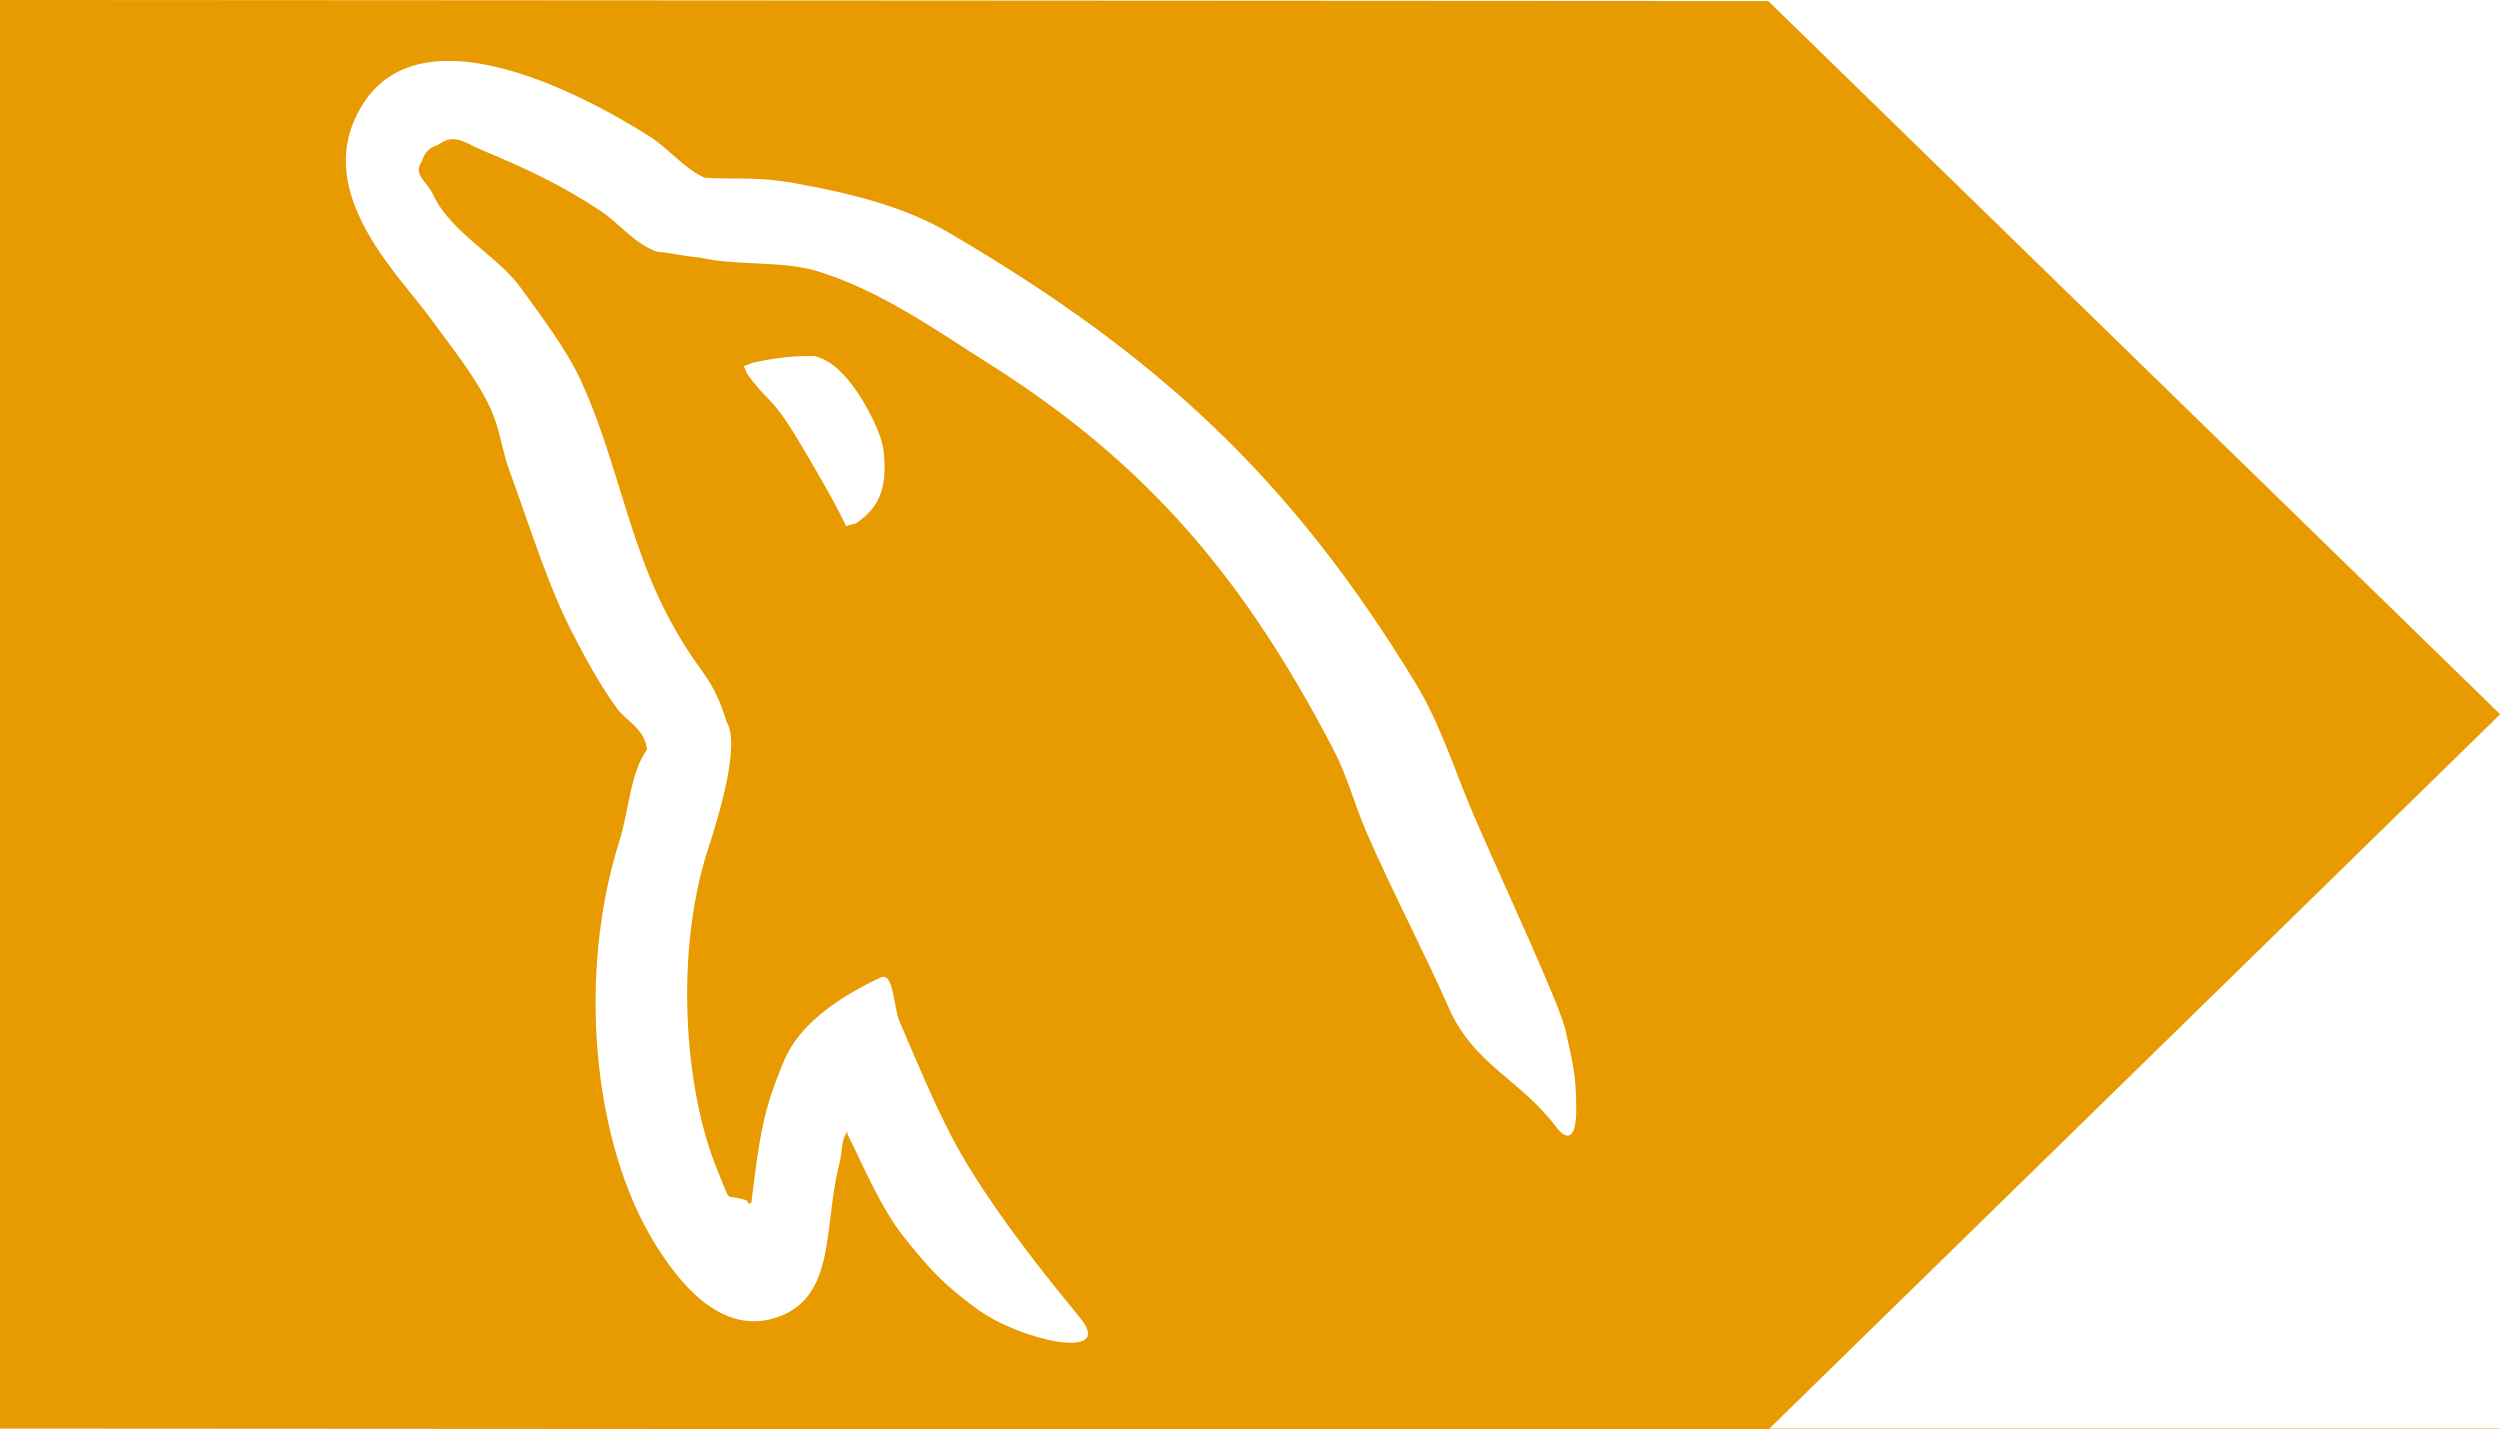
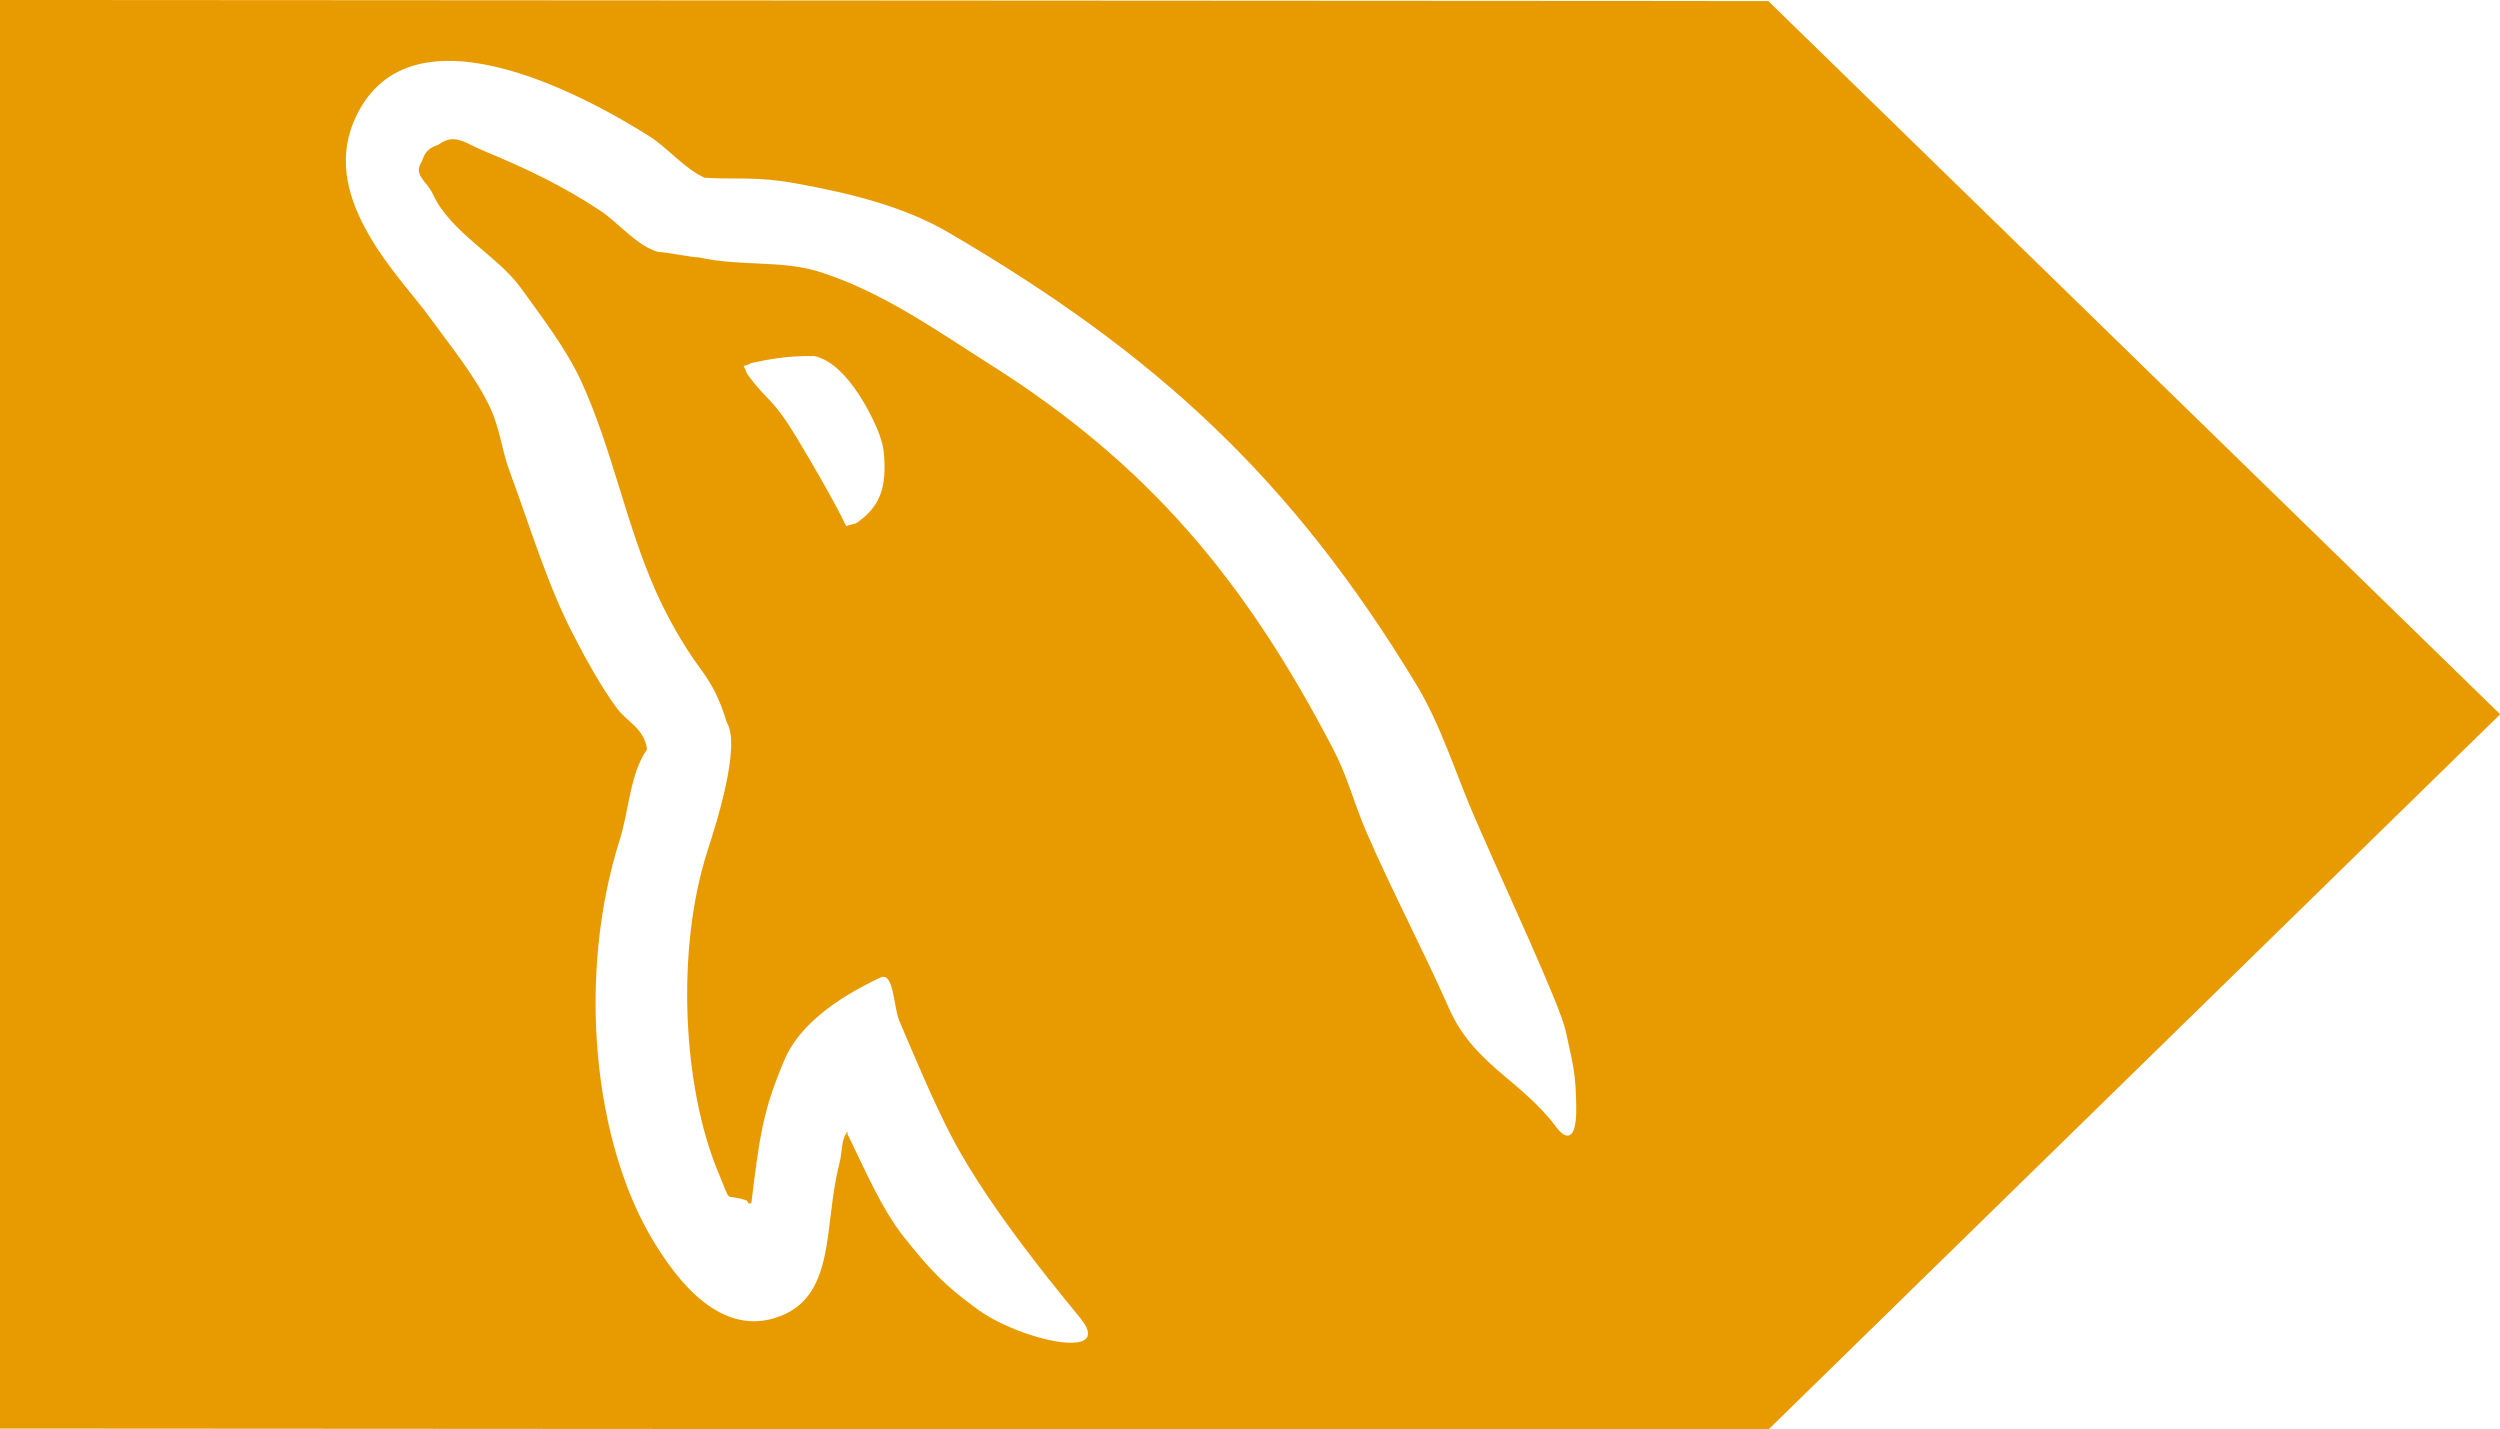
<svg xmlns="http://www.w3.org/2000/svg" width="100%" height="100%" viewBox="0 0 28 16" version="1.1" xml:space="preserve" style="fill-rule:evenodd;clip-rule:evenodd;stroke-linejoin:round;stroke-miterlimit:2;">
-   <g id="Layer1" transform="matrix(1,0,0,1,0,16)">
-     <path d="M8.197,0L28.002,0L28.002,16L8.197,16L0,7.988L8.197,0ZM24.32,12.622C24.441,12.784 24.549,12.765 24.544,12.402C24.54,12.035 24.512,11.939 24.427,11.548C24.364,11.26 23.765,9.977 23.423,9.194C23.19,8.66 23.037,8.134 22.746,7.655C21.351,5.357 19.848,3.97 17.52,2.607C17.024,2.317 16.435,2.168 15.798,2.053C15.357,1.973 15.121,2.012 14.783,1.991C14.577,1.905 14.362,1.652 14.168,1.529C13.397,1.042 11.419,-0.02 10.848,1.375C10.487,2.256 11.387,3.115 11.708,3.561C11.934,3.874 12.223,4.225 12.385,4.577C12.491,4.808 12.509,5.04 12.6,5.285C12.824,5.888 13.018,6.543 13.307,7.101C13.454,7.383 13.614,7.68 13.799,7.932C13.913,8.087 14.107,8.155 14.137,8.394C13.947,8.66 13.937,9.073 13.83,9.41C13.35,10.927 13.531,12.811 14.23,13.935C14.444,14.279 14.949,15.018 15.644,14.735C16.252,14.487 16.116,13.719 16.29,13.041C16.329,12.888 16.305,12.776 16.382,12.672L16.382,12.703C16.566,13.072 16.757,13.532 17.014,13.855C17.306,14.221 17.47,14.397 17.842,14.667C18.317,15.011 19.348,15.238 19.009,14.788C18.921,14.67 18.001,13.601 17.55,12.734C17.334,12.32 17.147,11.863 16.966,11.441C16.896,11.279 16.903,10.877 16.75,10.949C16.221,11.197 15.829,11.507 15.675,11.873C15.429,12.456 15.397,12.737 15.306,13.474C15.252,13.494 15.282,13.456 15.244,13.443C14.989,13.355 15.096,13.513 14.936,13.134C14.534,12.176 14.459,10.634 14.813,9.533C14.905,9.248 15.196,8.349 15.029,8.086C14.949,7.823 14.869,7.671 14.721,7.47C14.538,7.222 14.356,6.895 14.229,6.608C13.9,5.862 13.746,5.023 13.399,4.269C13.233,3.908 12.953,3.543 12.723,3.223C12.468,2.867 11.937,2.605 11.739,2.176C11.669,2.023 11.512,1.963 11.616,1.806C11.649,1.7 11.696,1.656 11.801,1.621C11.979,1.484 12.107,1.606 12.293,1.683C12.786,1.888 13.197,2.083 13.615,2.361C13.816,2.493 14.018,2.751 14.261,2.822C14.353,2.822 14.629,2.883 14.722,2.883C15.155,2.983 15.639,2.915 16.044,3.037C16.758,3.255 17.399,3.716 17.981,4.083C19.753,5.204 20.833,6.491 21.825,8.394C21.984,8.7 22.053,8.993 22.193,9.317C22.477,9.972 22.834,10.646 23.116,11.287C23.397,11.927 23.922,12.091 24.32,12.622ZM16.012,3.988C15.721,3.983 15.515,4.02 15.297,4.068C15.297,4.081 15.218,4.093 15.218,4.107C15.231,4.107 15.25,4.175 15.258,4.186C15.491,4.51 15.528,4.428 15.813,4.902C15.972,5.165 16.236,5.616 16.369,5.894C16.382,5.881 16.474,5.868 16.488,5.855C16.733,5.682 16.831,5.478 16.788,5.057C16.765,4.839 16.573,4.509 16.488,4.385C16.374,4.221 16.212,4.032 16.012,3.988Z" style="fill:rgb(232,155,0);" />
-   </g>
  <g id="Layer11">
    <path d="M19.805,0.012L0,0L0,16L19.805,16.012L28.002,8L19.805,0.012ZM17.429,12.622C17.55,12.784 17.659,12.765 17.654,12.402C17.65,12.035 17.622,11.939 17.536,11.548C17.474,11.26 16.874,9.977 16.533,9.194C16.299,8.66 16.147,8.134 15.856,7.655C14.46,5.357 12.957,3.97 10.629,2.607C10.134,2.317 9.545,2.168 8.908,2.053C8.466,1.973 8.231,2.012 7.893,1.991C7.686,1.905 7.472,1.652 7.278,1.529C6.507,1.042 4.529,-0.02 3.957,1.375C3.597,2.256 4.496,3.115 4.818,3.561C5.044,3.874 5.333,4.225 5.495,4.577C5.601,4.808 5.619,5.04 5.71,5.285C5.934,5.888 6.128,6.543 6.417,7.101C6.563,7.383 6.724,7.68 6.909,7.932C7.022,8.087 7.216,8.155 7.247,8.394C7.057,8.66 7.046,9.073 6.94,9.41C6.459,10.927 6.64,12.811 7.339,13.935C7.554,14.279 8.059,15.018 8.754,14.735C9.361,14.487 9.226,13.719 9.399,13.041C9.439,12.888 9.415,12.776 9.492,12.672L9.492,12.703C9.676,13.072 9.867,13.532 10.124,13.855C10.416,14.221 10.579,14.397 10.952,14.667C11.427,15.011 12.457,15.238 12.119,14.788C12.031,14.67 11.111,13.601 10.66,12.734C10.444,12.32 10.257,11.863 10.075,11.441C10.005,11.279 10.013,10.877 9.86,10.949C9.33,11.197 8.938,11.507 8.785,11.873C8.538,12.456 8.507,12.737 8.415,13.474C8.361,13.494 8.392,13.456 8.354,13.443C8.099,13.355 8.205,13.513 8.046,13.134C7.644,12.176 7.569,10.634 7.923,9.533C8.015,9.248 8.306,8.349 8.138,8.086C8.058,7.823 7.979,7.671 7.831,7.47C7.648,7.222 7.465,6.895 7.339,6.608C7.009,5.862 6.855,5.023 6.509,4.269C6.343,3.908 6.063,3.543 5.832,3.223C5.577,2.867 5.046,2.605 4.849,2.176C4.779,2.023 4.621,1.963 4.726,1.806C4.759,1.7 4.806,1.656 4.91,1.621C5.089,1.484 5.217,1.606 5.403,1.683C5.896,1.888 6.307,2.083 6.725,2.361C6.925,2.493 7.128,2.751 7.371,2.822C7.463,2.822 7.739,2.883 7.831,2.883C8.264,2.983 8.749,2.915 9.153,3.037C9.868,3.255 10.509,3.716 11.091,4.083C12.863,5.204 13.943,6.491 14.934,8.394C15.094,8.7 15.163,8.993 15.303,9.317C15.587,9.972 15.943,10.646 16.226,11.287C16.507,11.927 17.031,12.091 17.429,12.622ZM9.121,3.988C8.83,3.983 8.625,4.02 8.407,4.068C8.407,4.081 8.328,4.093 8.328,4.107C8.341,4.107 8.36,4.175 8.367,4.186C8.601,4.51 8.637,4.428 8.923,4.902C9.082,5.165 9.346,5.616 9.478,5.894C9.492,5.881 9.584,5.868 9.597,5.855C9.843,5.682 9.941,5.478 9.897,5.057C9.875,4.839 9.683,4.509 9.597,4.385C9.484,4.221 9.322,4.032 9.121,3.988Z" style="fill:rgb(232,155,0);" />
  </g>
</svg>
